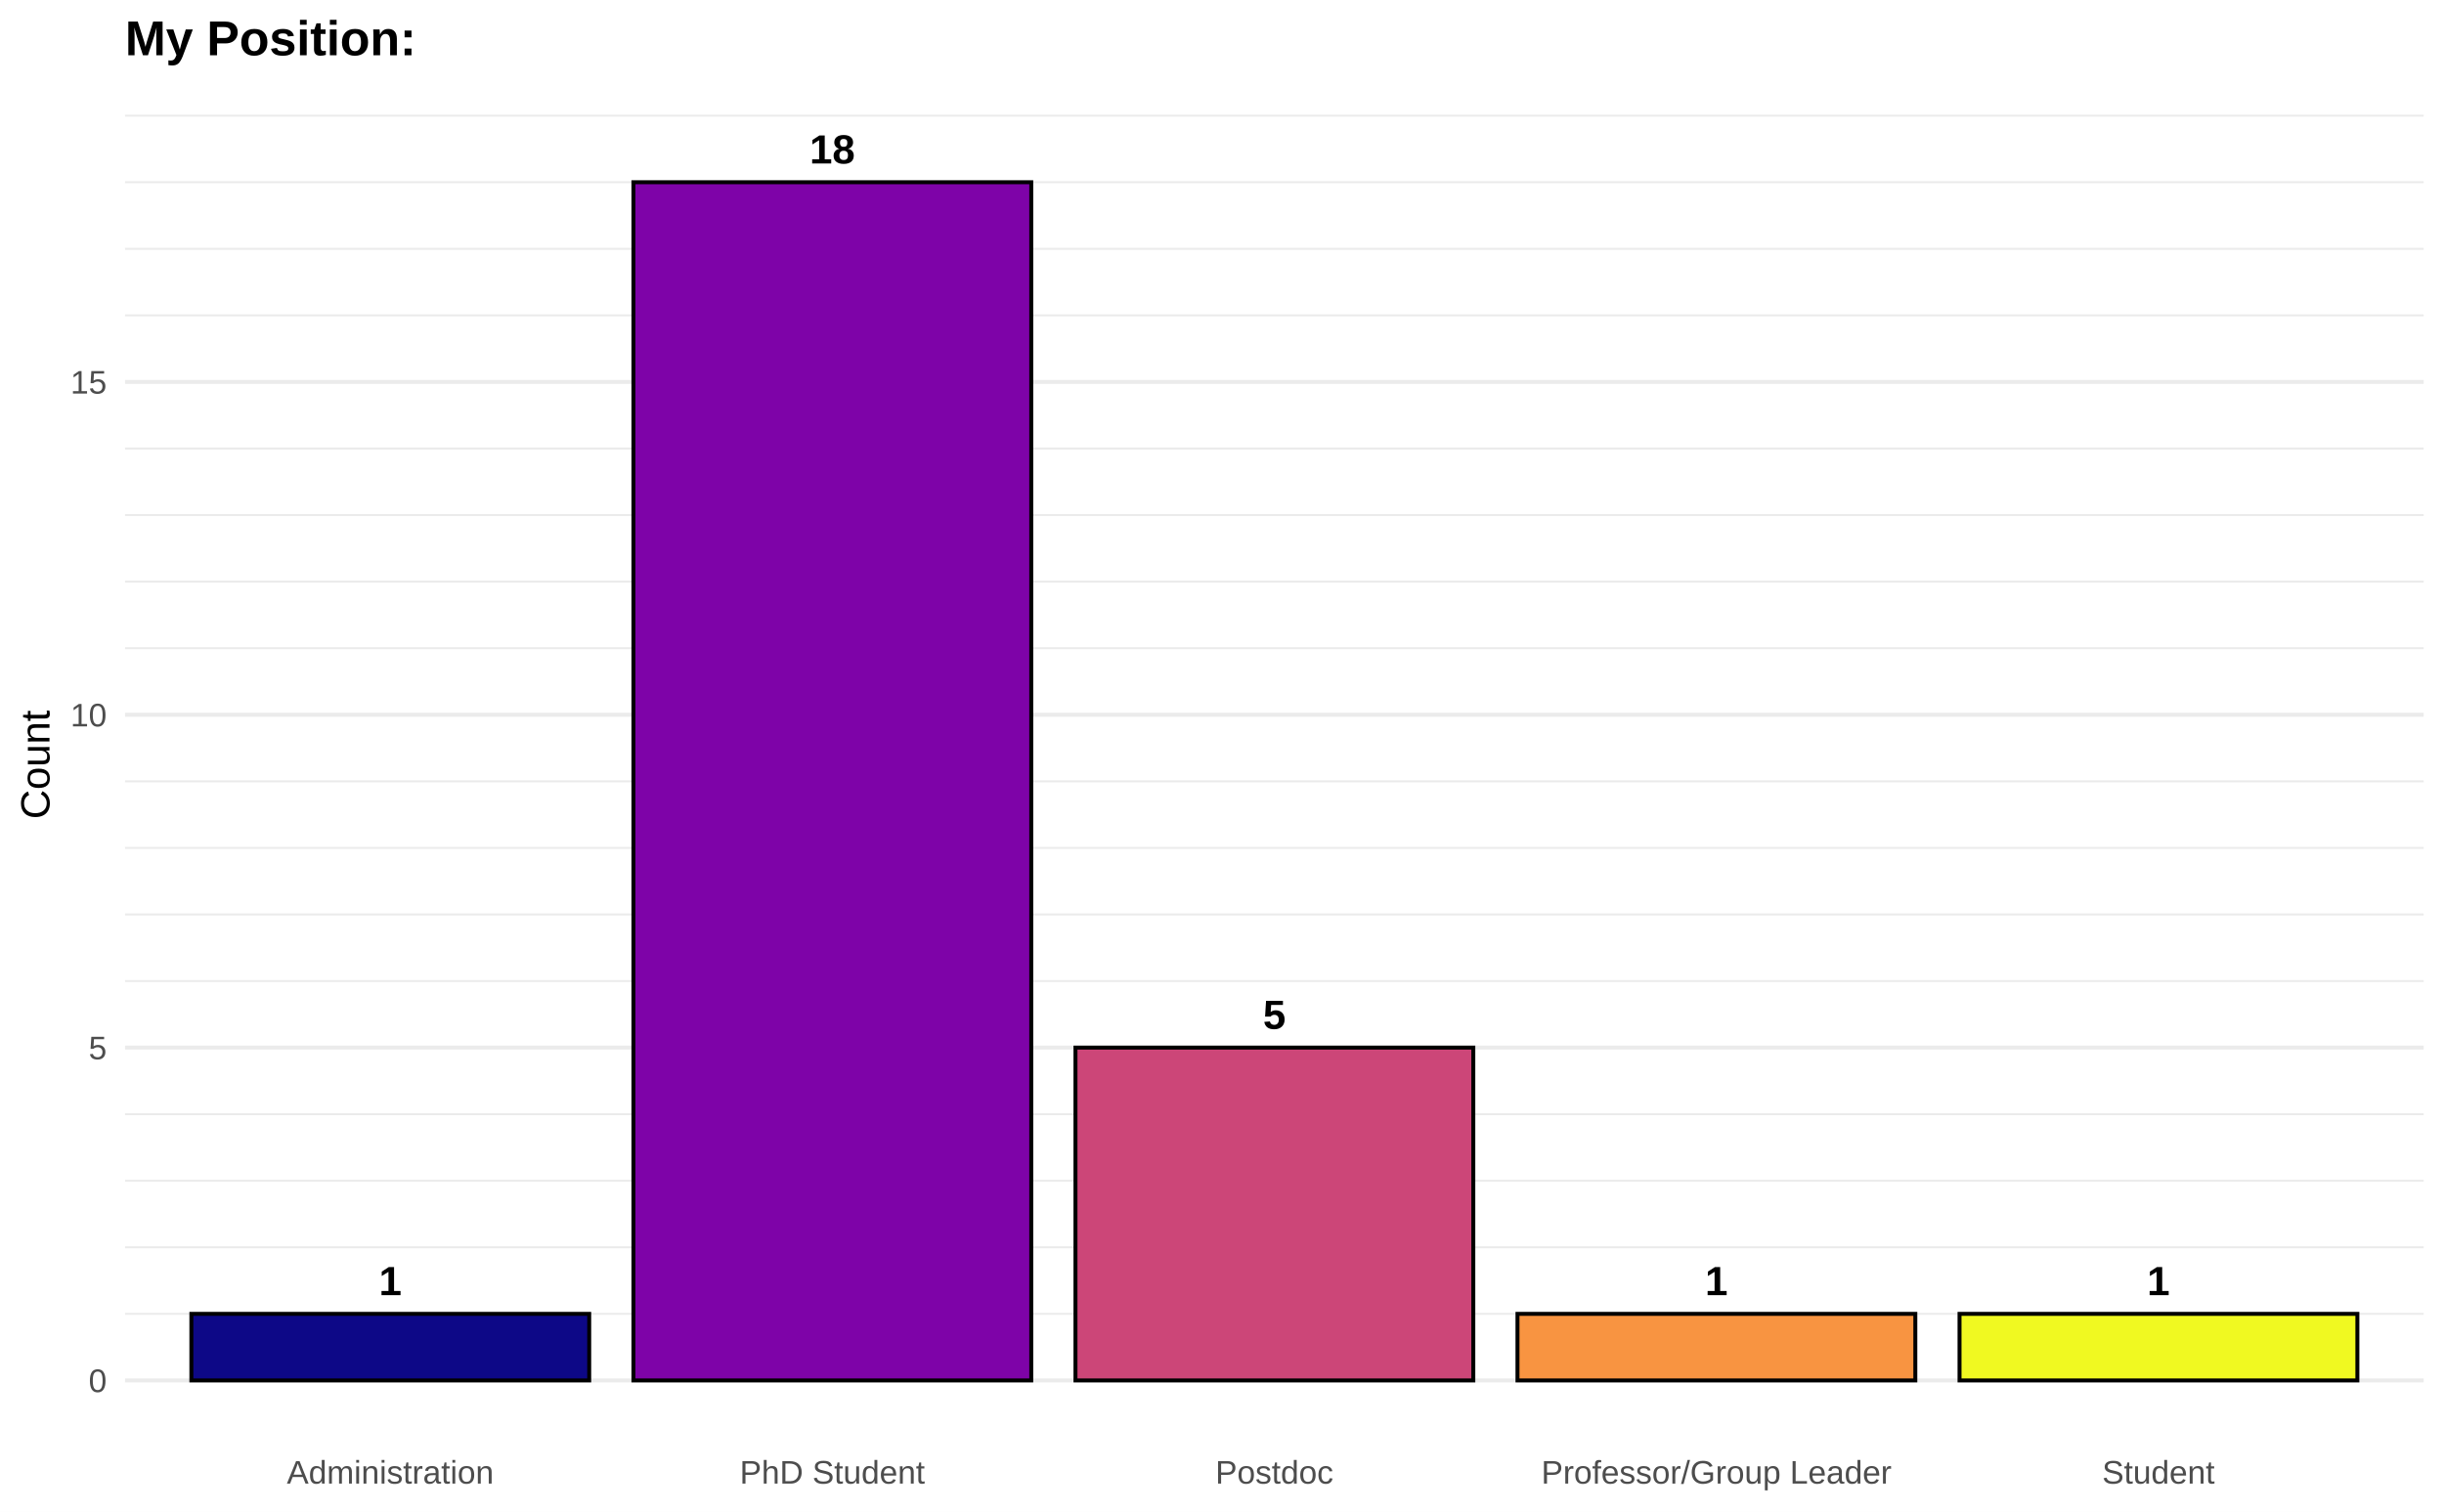
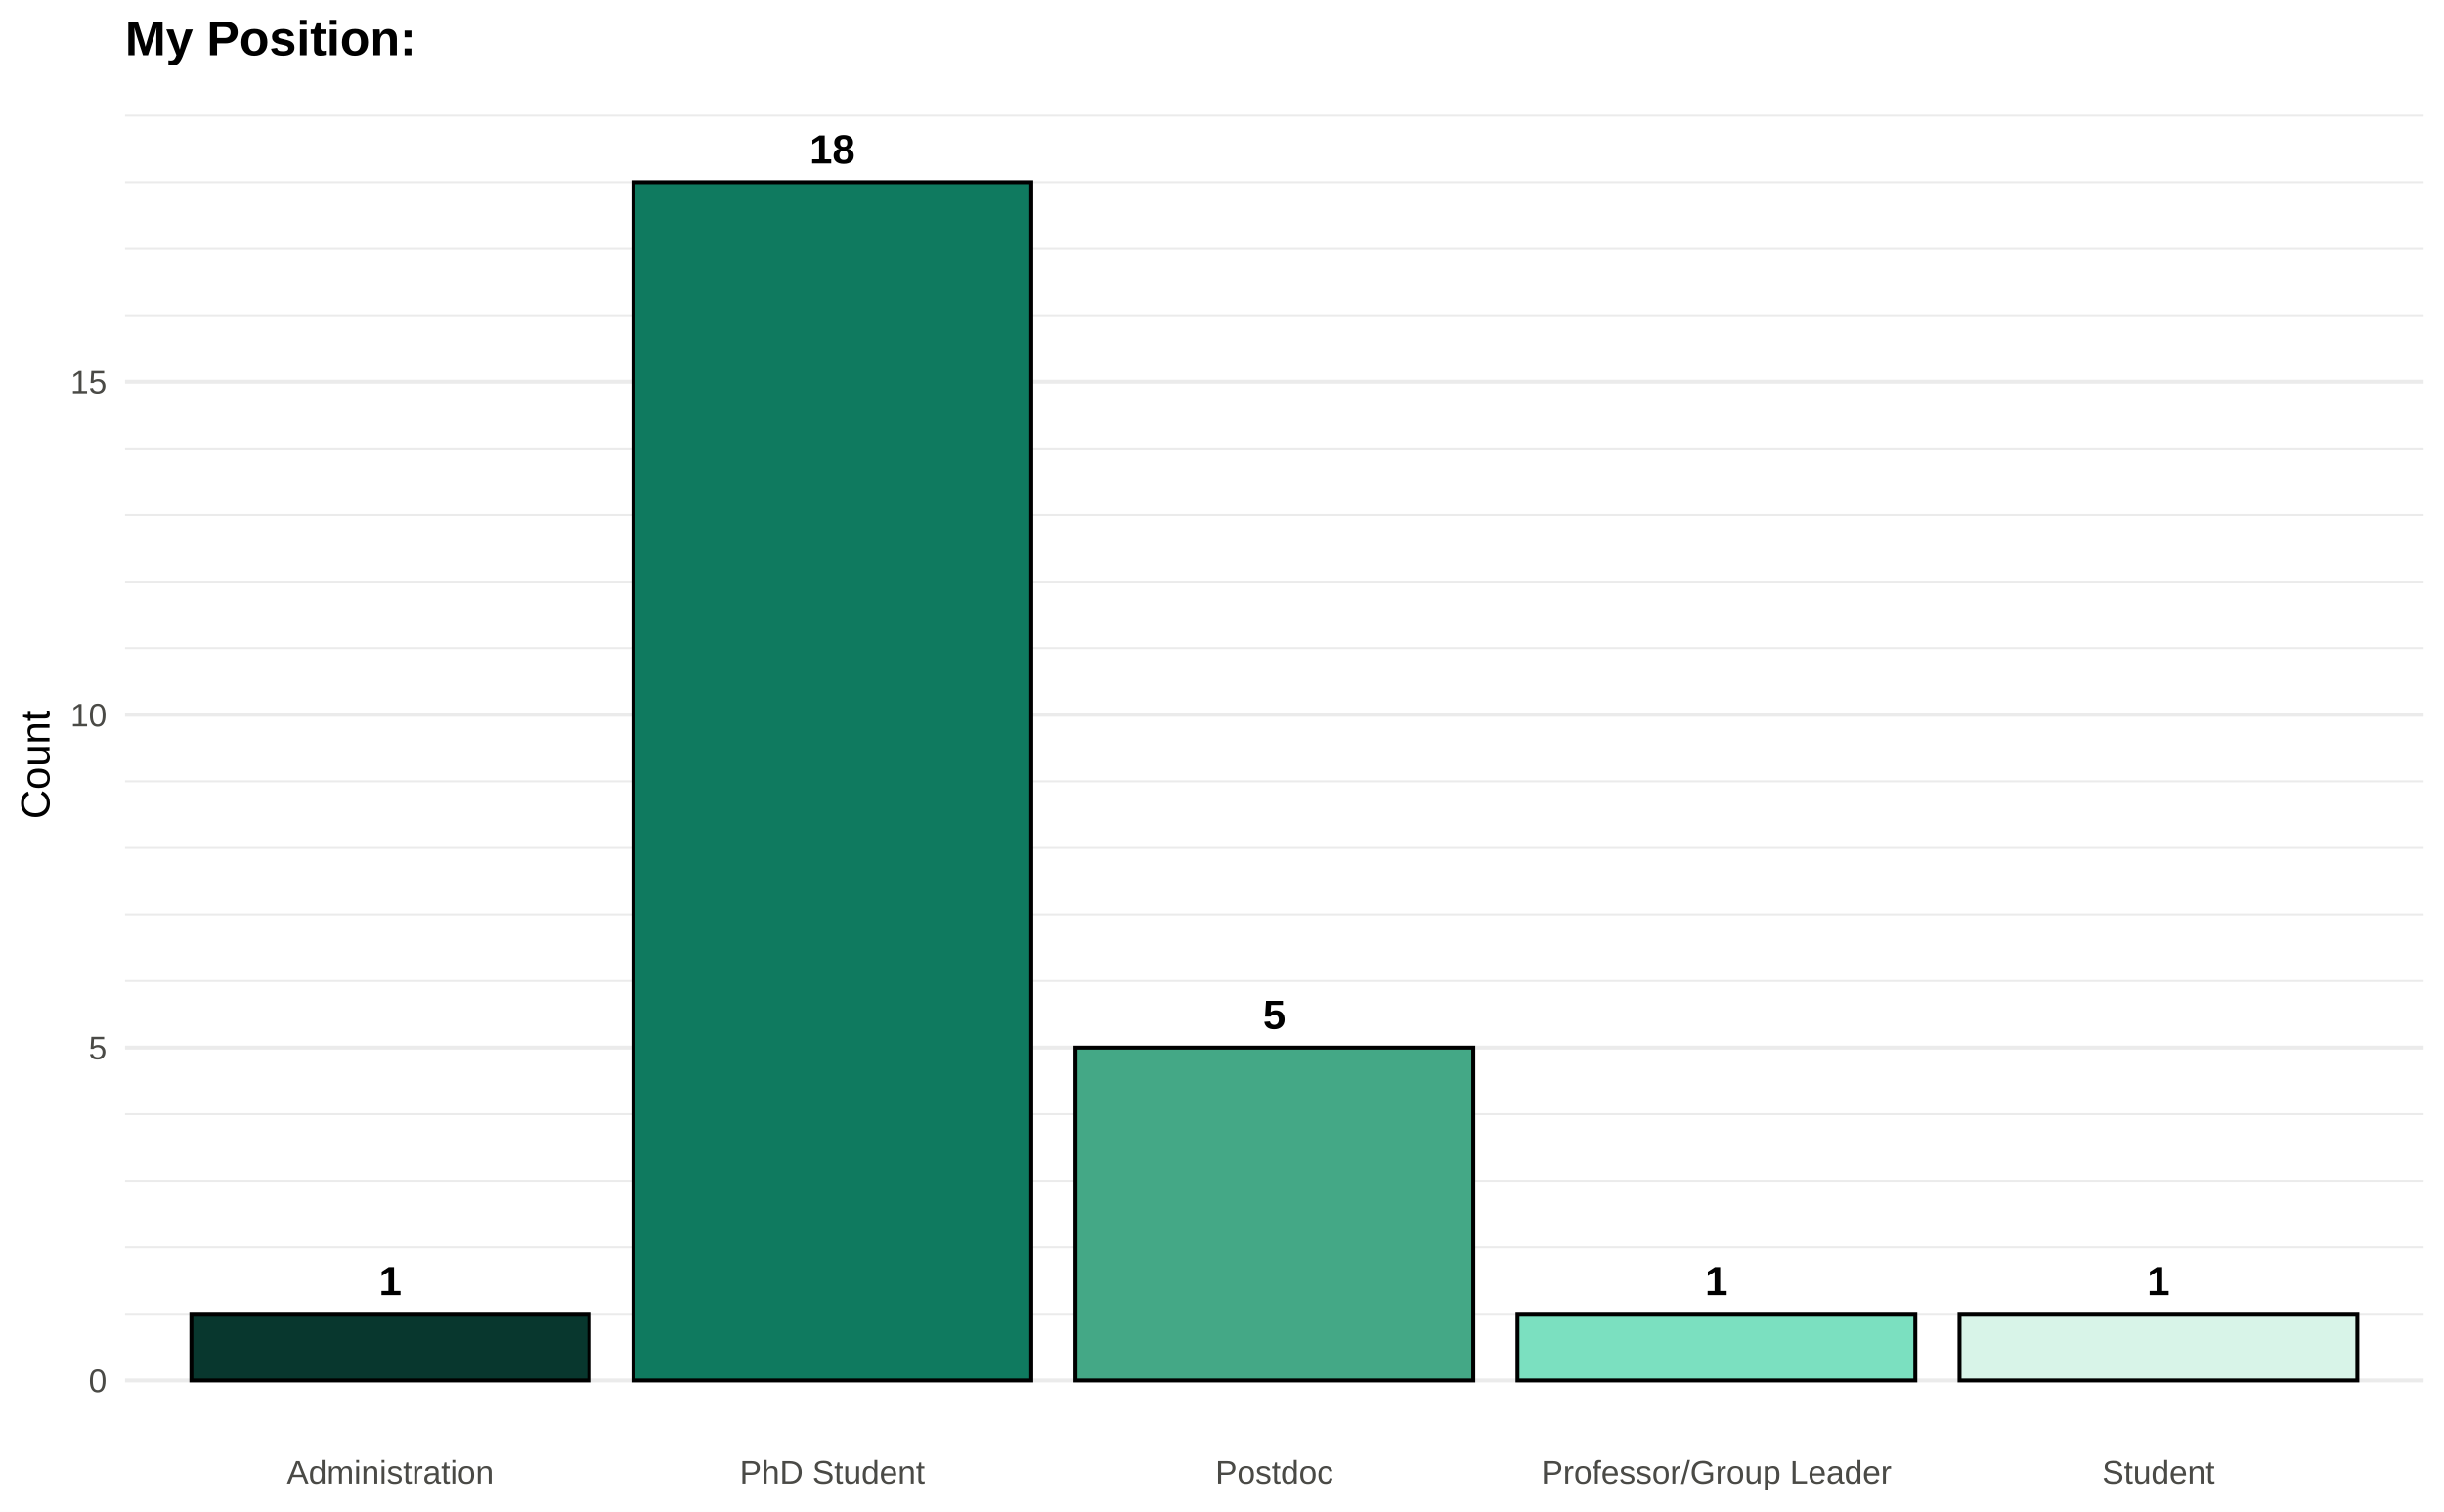
<svg xmlns="http://www.w3.org/2000/svg" class="httpgd" width="973.00" height="602.00" viewBox="0 0 778.40 481.60">
  <defs>
    <style type="text/css">
    .httpgd line, .httpgd polyline, .httpgd polygon, .httpgd path, .httpgd rect, .httpgd circle {
      fill: none;
      stroke: #000000;
      stroke-linecap: round;
      stroke-linejoin: round;
      stroke-miterlimit: 10.00;
    }
  </style>
    <clipPath id="c0">
      <rect x="0.00" y="0.00" width="778.40" height="481.60" />
    </clipPath>
    <clipPath id="c1">
      <rect x="39.83" y="27.83" width="732.09" height="431.54" />
    </clipPath>
    <clipPath id="c2">
      <rect x="0.00" y="0.00" width="778.40" height="481.60" />
    </clipPath>
  </defs>
  <rect width="100%" height="100%" style="stroke: none;fill: #FFFFFF;" />
  <g clip-path="url(#c0)">
    <rect x="0.00" y="0.00" width="778.40" height="481.60" style="stroke-width: 1.26;stroke: none;fill: #FFFFFF;" />
  </g>
  <g clip-path="url(#c1)">
    <polyline points="39.83,418.55 771.92,418.55" style="stroke-width: 0.63;stroke: #EBEBEB;stroke-linecap: butt;" />
    <polyline points="39.83,397.35 771.92,397.35" style="stroke-width: 0.63;stroke: #EBEBEB;stroke-linecap: butt;" />
    <polyline points="39.83,376.14 771.92,376.14" style="stroke-width: 0.63;stroke: #EBEBEB;stroke-linecap: butt;" />
    <polyline points="39.83,354.94 771.92,354.94" style="stroke-width: 0.63;stroke: #EBEBEB;stroke-linecap: butt;" />
    <polyline points="39.83,312.52 771.92,312.52" style="stroke-width: 0.63;stroke: #EBEBEB;stroke-linecap: butt;" />
    <polyline points="39.83,291.32 771.92,291.32" style="stroke-width: 0.63;stroke: #EBEBEB;stroke-linecap: butt;" />
    <polyline points="39.83,270.11 771.92,270.11" style="stroke-width: 0.63;stroke: #EBEBEB;stroke-linecap: butt;" />
    <polyline points="39.83,248.91 771.92,248.91" style="stroke-width: 0.63;stroke: #EBEBEB;stroke-linecap: butt;" />
    <polyline points="39.83,206.49 771.92,206.49" style="stroke-width: 0.63;stroke: #EBEBEB;stroke-linecap: butt;" />
    <polyline points="39.83,185.29 771.92,185.29" style="stroke-width: 0.63;stroke: #EBEBEB;stroke-linecap: butt;" />
    <polyline points="39.83,164.08 771.92,164.08" style="stroke-width: 0.63;stroke: #EBEBEB;stroke-linecap: butt;" />
    <polyline points="39.83,142.88 771.92,142.88" style="stroke-width: 0.63;stroke: #EBEBEB;stroke-linecap: butt;" />
    <polyline points="39.83,100.46 771.92,100.46" style="stroke-width: 0.63;stroke: #EBEBEB;stroke-linecap: butt;" />
    <polyline points="39.83,79.26 771.92,79.26" style="stroke-width: 0.63;stroke: #EBEBEB;stroke-linecap: butt;" />
    <polyline points="39.83,58.05 771.92,58.05" style="stroke-width: 0.63;stroke: #EBEBEB;stroke-linecap: butt;" />
    <polyline points="39.83,36.85 771.92,36.85" style="stroke-width: 0.63;stroke: #EBEBEB;stroke-linecap: butt;" />
    <polyline points="39.83,439.76 771.92,439.76" style="stroke-width: 1.26;stroke: #EBEBEB;stroke-linecap: butt;" />
    <polyline points="39.83,333.73 771.92,333.73" style="stroke-width: 1.26;stroke: #EBEBEB;stroke-linecap: butt;" />
    <polyline points="39.83,227.70 771.92,227.70" style="stroke-width: 1.26;stroke: #EBEBEB;stroke-linecap: butt;" />
    <polyline points="39.83,121.67 771.92,121.67" style="stroke-width: 1.26;stroke: #EBEBEB;stroke-linecap: butt;" />
-     <rect x="201.74" y="58.05" width="126.71" height="381.71" style="stroke-width: 1.26;stroke-linecap: butt;stroke-linejoin: miter;fill: #7E03A8;" />
-     <rect x="342.53" y="333.73" width="126.71" height="106.03" style="stroke-width: 1.26;stroke-linecap: butt;stroke-linejoin: miter;fill: #CC4678;" />
-     <rect x="483.31" y="418.55" width="126.71" height="21.21" style="stroke-width: 1.26;stroke-linecap: butt;stroke-linejoin: miter;fill: #F89441;" />
-     <rect x="624.10" y="418.55" width="126.71" height="21.21" style="stroke-width: 1.26;stroke-linecap: butt;stroke-linejoin: miter;fill: #F0F921;" />
-     <rect x="60.95" y="418.55" width="126.71" height="21.21" style="stroke-width: 1.26;stroke-linecap: butt;stroke-linejoin: miter;fill: #0D0887;" />
+     <rect x="201.74" y="58.05" width="126.71" height="381.71" style="stroke-width: 1.26;stroke-linecap: butt;stroke-linejoin: miter;fill: #0F7A5F;" />
+     <rect x="342.53" y="333.73" width="126.71" height="106.03" style="stroke-width: 1.26;stroke-linecap: butt;stroke-linejoin: miter;fill: #44A886;" />
+     <rect x="483.31" y="418.55" width="126.71" height="21.21" style="stroke-width: 1.26;stroke-linecap: butt;stroke-linejoin: miter;fill: #7BE0C0;" />
+     <rect x="624.10" y="418.55" width="126.71" height="21.21" style="stroke-width: 1.26;stroke-linecap: butt;stroke-linejoin: miter;fill: #D8F4E8;" />
+     <rect x="60.95" y="418.55" width="126.71" height="21.21" style="stroke-width: 1.26;stroke-linecap: butt;stroke-linejoin: miter;fill: #08372E;" />
    <g>
      <text x="265.09" y="52.09" text-anchor="middle" style="font-family: Liberation Sans;font-size: 13.00px;font-weight: bold;" textLength="14.88px" lengthAdjust="spacingAndGlyphs">18</text>
    </g>
    <g>
      <text x="405.88" y="327.77" text-anchor="middle" style="font-family: Liberation Sans;font-size: 13.00px;font-weight: bold;" textLength="7.44px" lengthAdjust="spacingAndGlyphs">5</text>
    </g>
    <g>
      <text x="546.67" y="412.59" text-anchor="middle" style="font-family: Liberation Sans;font-size: 13.00px;font-weight: bold;" textLength="7.44px" lengthAdjust="spacingAndGlyphs">1</text>
    </g>
    <g>
      <text x="687.45" y="412.59" text-anchor="middle" style="font-family: Liberation Sans;font-size: 13.00px;font-weight: bold;" textLength="7.44px" lengthAdjust="spacingAndGlyphs">1</text>
    </g>
    <g>
      <text x="124.31" y="412.59" text-anchor="middle" style="font-family: Liberation Sans;font-size: 13.00px;font-weight: bold;" textLength="7.44px" lengthAdjust="spacingAndGlyphs">1</text>
    </g>
  </g>
  <g clip-path="url(#c2)">
    <g>
-       <text x="34.01" y="443.47" text-anchor="end" style="font-family: Liberation Sans;font-size: 10.40px;fill: #4D4D4D;" textLength="5.94px" lengthAdjust="spacingAndGlyphs">0</text>
+       <text x="34.01" y="443.47" text-anchor="end" style="font-family: Liberation Sans;font-size: 10.40px;fill: #4A4A46;" textLength="5.94px" lengthAdjust="spacingAndGlyphs">0</text>
    </g>
    <g>
-       <text x="34.01" y="337.44" text-anchor="end" style="font-family: Liberation Sans;font-size: 10.40px;fill: #4D4D4D;" textLength="5.94px" lengthAdjust="spacingAndGlyphs">5</text>
+       <text x="34.01" y="337.44" text-anchor="end" style="font-family: Liberation Sans;font-size: 10.40px;fill: #4A4A46;" textLength="5.94px" lengthAdjust="spacingAndGlyphs">5</text>
    </g>
    <g>
-       <text x="34.01" y="231.41" text-anchor="end" style="font-family: Liberation Sans;font-size: 10.40px;fill: #4D4D4D;" textLength="11.88px" lengthAdjust="spacingAndGlyphs">10</text>
+       <text x="34.01" y="231.41" text-anchor="end" style="font-family: Liberation Sans;font-size: 10.40px;fill: #4A4A46;" textLength="11.88px" lengthAdjust="spacingAndGlyphs">10</text>
    </g>
    <g>
-       <text x="34.01" y="125.38" text-anchor="end" style="font-family: Liberation Sans;font-size: 10.40px;fill: #4D4D4D;" textLength="11.88px" lengthAdjust="spacingAndGlyphs">15</text>
+       <text x="34.01" y="125.38" text-anchor="end" style="font-family: Liberation Sans;font-size: 10.40px;fill: #4A4A46;" textLength="11.88px" lengthAdjust="spacingAndGlyphs">15</text>
    </g>
    <g>
-       <text x="124.31" y="472.63" text-anchor="middle" style="font-family: Liberation Sans;font-size: 10.40px;fill: #4D4D4D;" textLength="72.51px" lengthAdjust="spacingAndGlyphs">Administration</text>
+       <text x="124.31" y="472.63" text-anchor="middle" style="font-family: Liberation Sans;font-size: 10.40px;fill: #4A4A46;" textLength="72.51px" lengthAdjust="spacingAndGlyphs">Administration</text>
    </g>
    <g>
-       <text x="265.09" y="472.63" text-anchor="middle" style="font-family: Liberation Sans;font-size: 10.40px;fill: #4D4D4D;" textLength="61.30px" lengthAdjust="spacingAndGlyphs">PhD Student</text>
+       <text x="265.09" y="472.63" text-anchor="middle" style="font-family: Liberation Sans;font-size: 10.40px;fill: #4A4A46;" textLength="61.30px" lengthAdjust="spacingAndGlyphs">PhD Student</text>
    </g>
    <g>
-       <text x="405.88" y="472.63" text-anchor="middle" style="font-family: Liberation Sans;font-size: 10.40px;fill: #4D4D4D;" textLength="38.97px" lengthAdjust="spacingAndGlyphs">Postdoc</text>
+       <text x="405.88" y="472.63" text-anchor="middle" style="font-family: Liberation Sans;font-size: 10.40px;fill: #4A4A46;" textLength="38.97px" lengthAdjust="spacingAndGlyphs">Postdoc</text>
    </g>
    <g>
-       <text x="546.67" y="472.63" text-anchor="middle" style="font-family: Liberation Sans;font-size: 10.40px;fill: #4D4D4D;" textLength="118.03px" lengthAdjust="spacingAndGlyphs">Professor/Group Leader</text>
+       <text x="546.67" y="472.63" text-anchor="middle" style="font-family: Liberation Sans;font-size: 10.40px;fill: #4A4A46;" textLength="118.03px" lengthAdjust="spacingAndGlyphs">Professor/Group Leader</text>
    </g>
    <g>
-       <text x="687.45" y="472.63" text-anchor="middle" style="font-family: Liberation Sans;font-size: 10.40px;fill: #4D4D4D;" textLength="38.30px" lengthAdjust="spacingAndGlyphs">Student</text>
+       <text x="687.45" y="472.63" text-anchor="middle" style="font-family: Liberation Sans;font-size: 10.40px;fill: #4A4A46;" textLength="38.30px" lengthAdjust="spacingAndGlyphs">Student</text>
    </g>
    <g>
      <text transform="translate(15.76,243.60) rotate(-90.00)" text-anchor="middle" style="font-family: Liberation Sans;font-size: 13.00px;" textLength="36.84px" lengthAdjust="spacingAndGlyphs">Count</text>
    </g>
    <g>
      <text x="39.83" y="17.61" style="font-family: Liberation Sans;font-size: 15.60px;font-weight: bold;" textLength="95.29px" lengthAdjust="spacingAndGlyphs">My Position:</text>
    </g>
  </g>
</svg>
